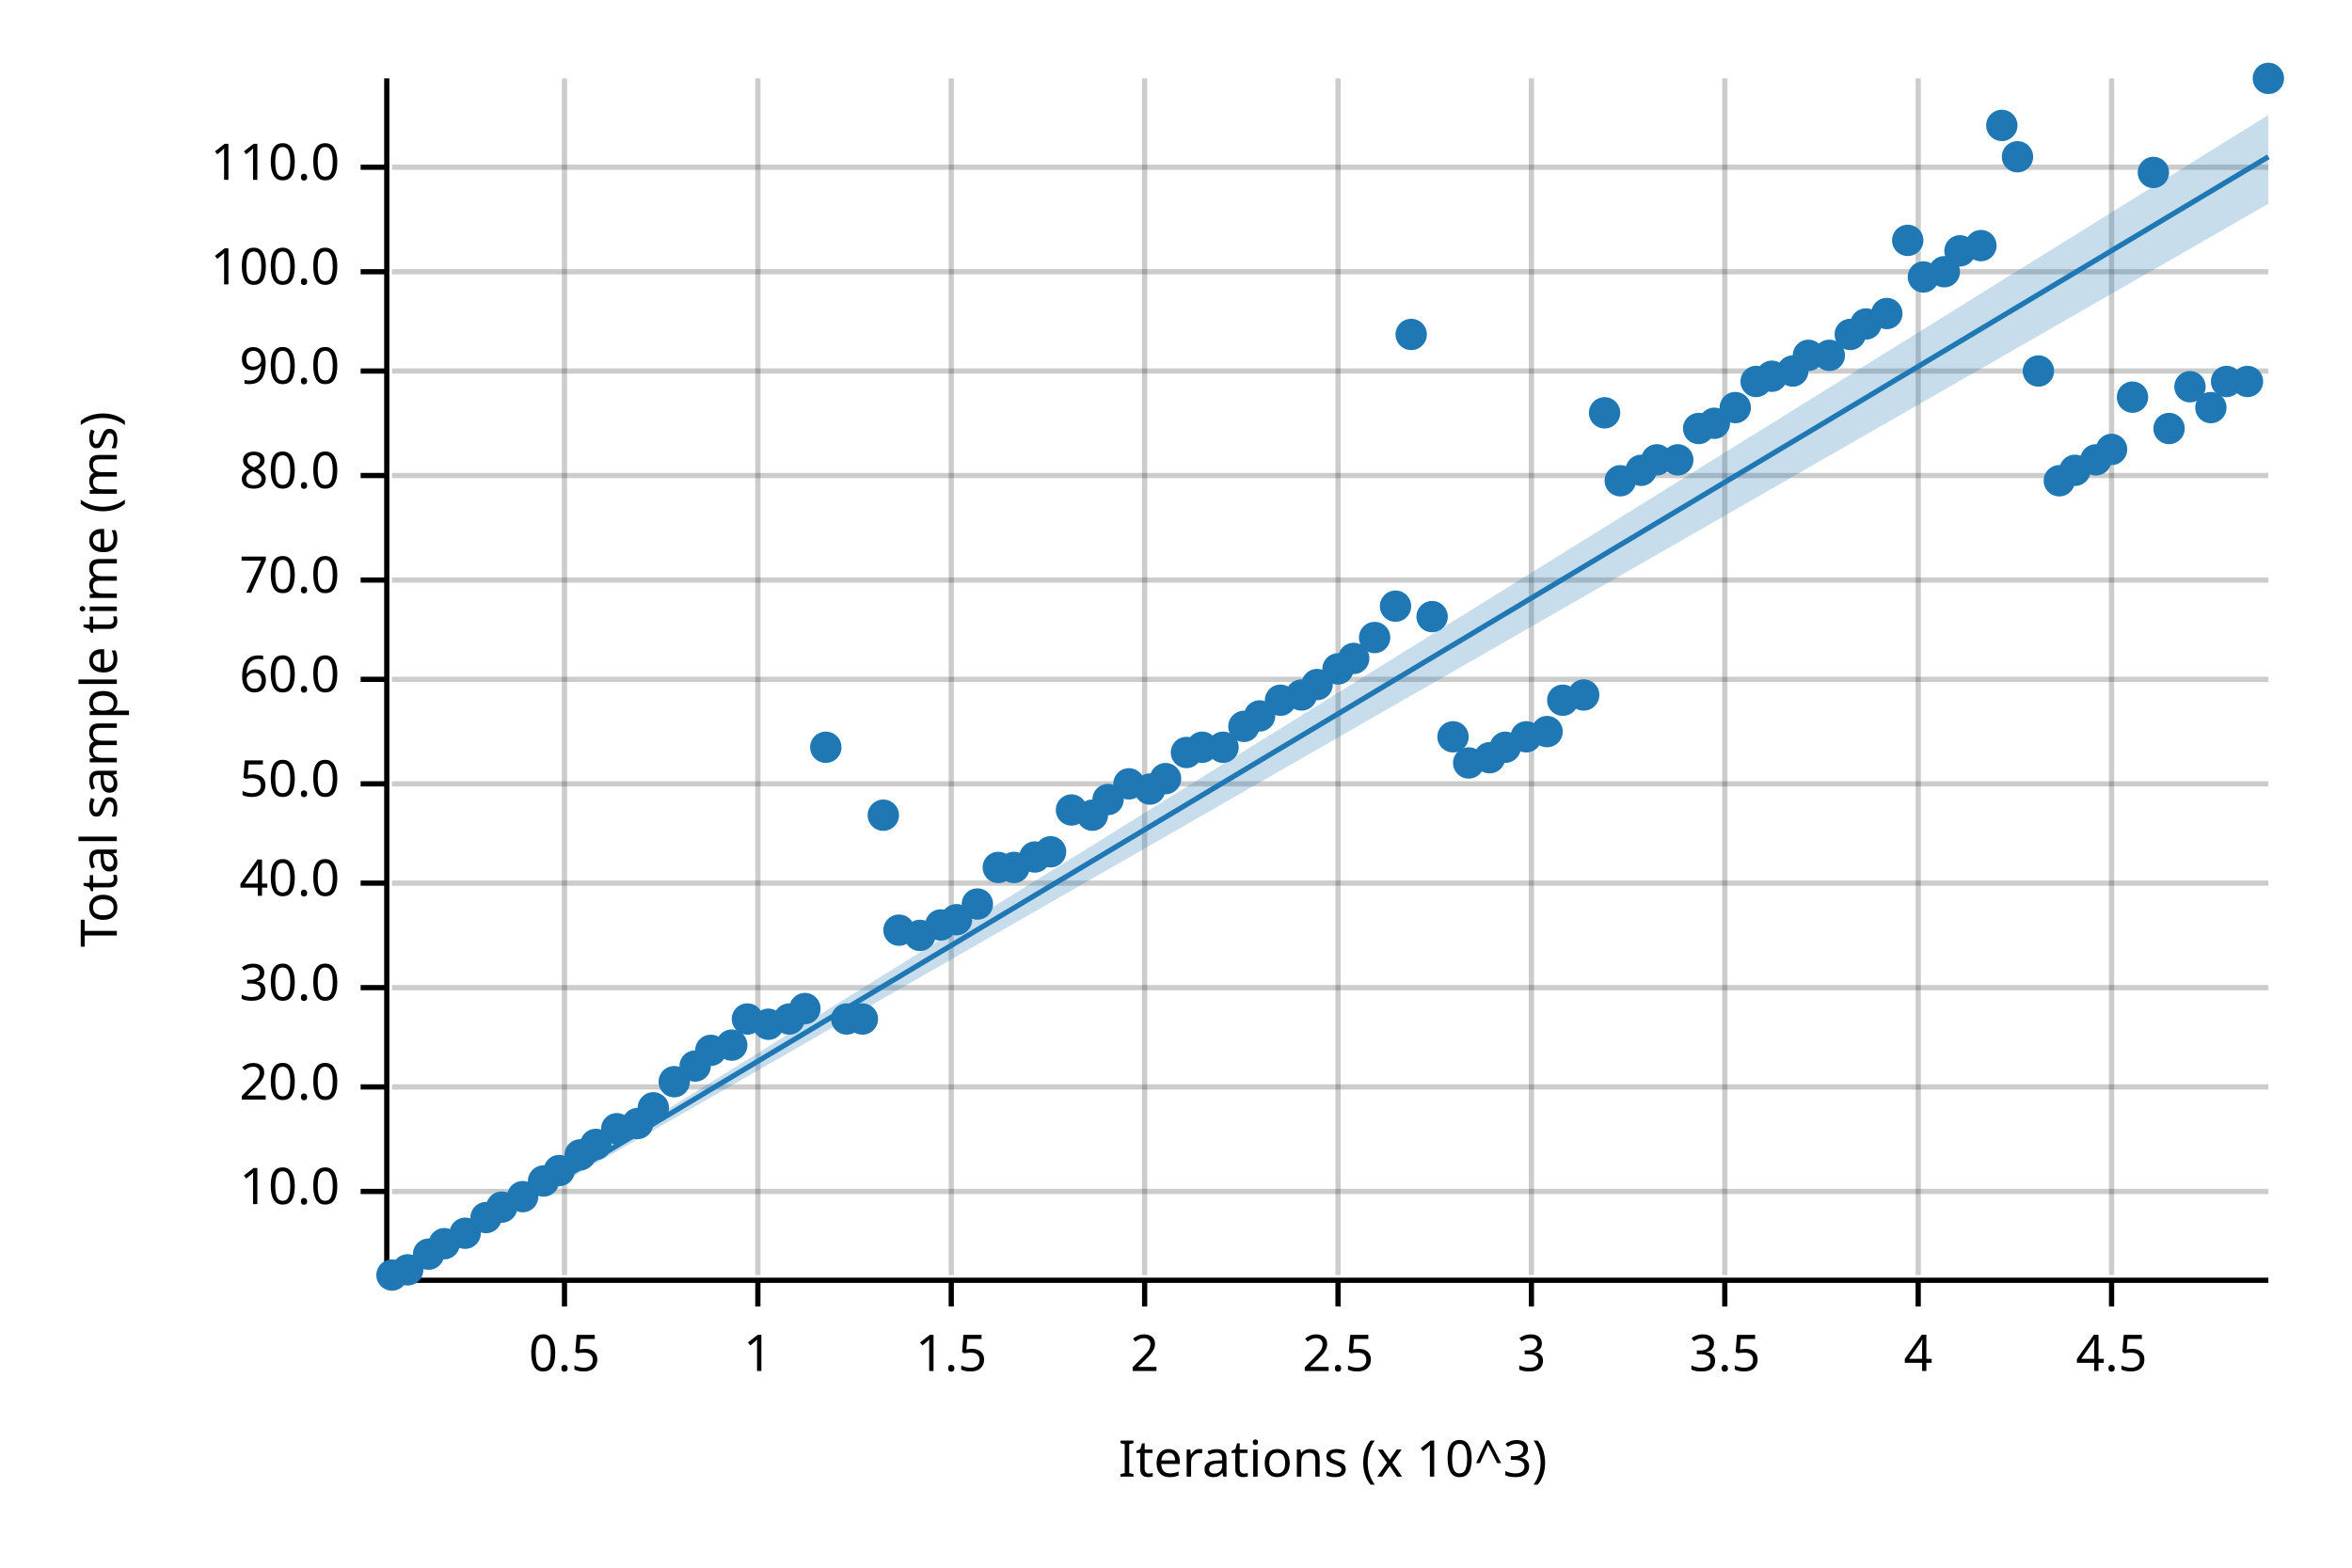
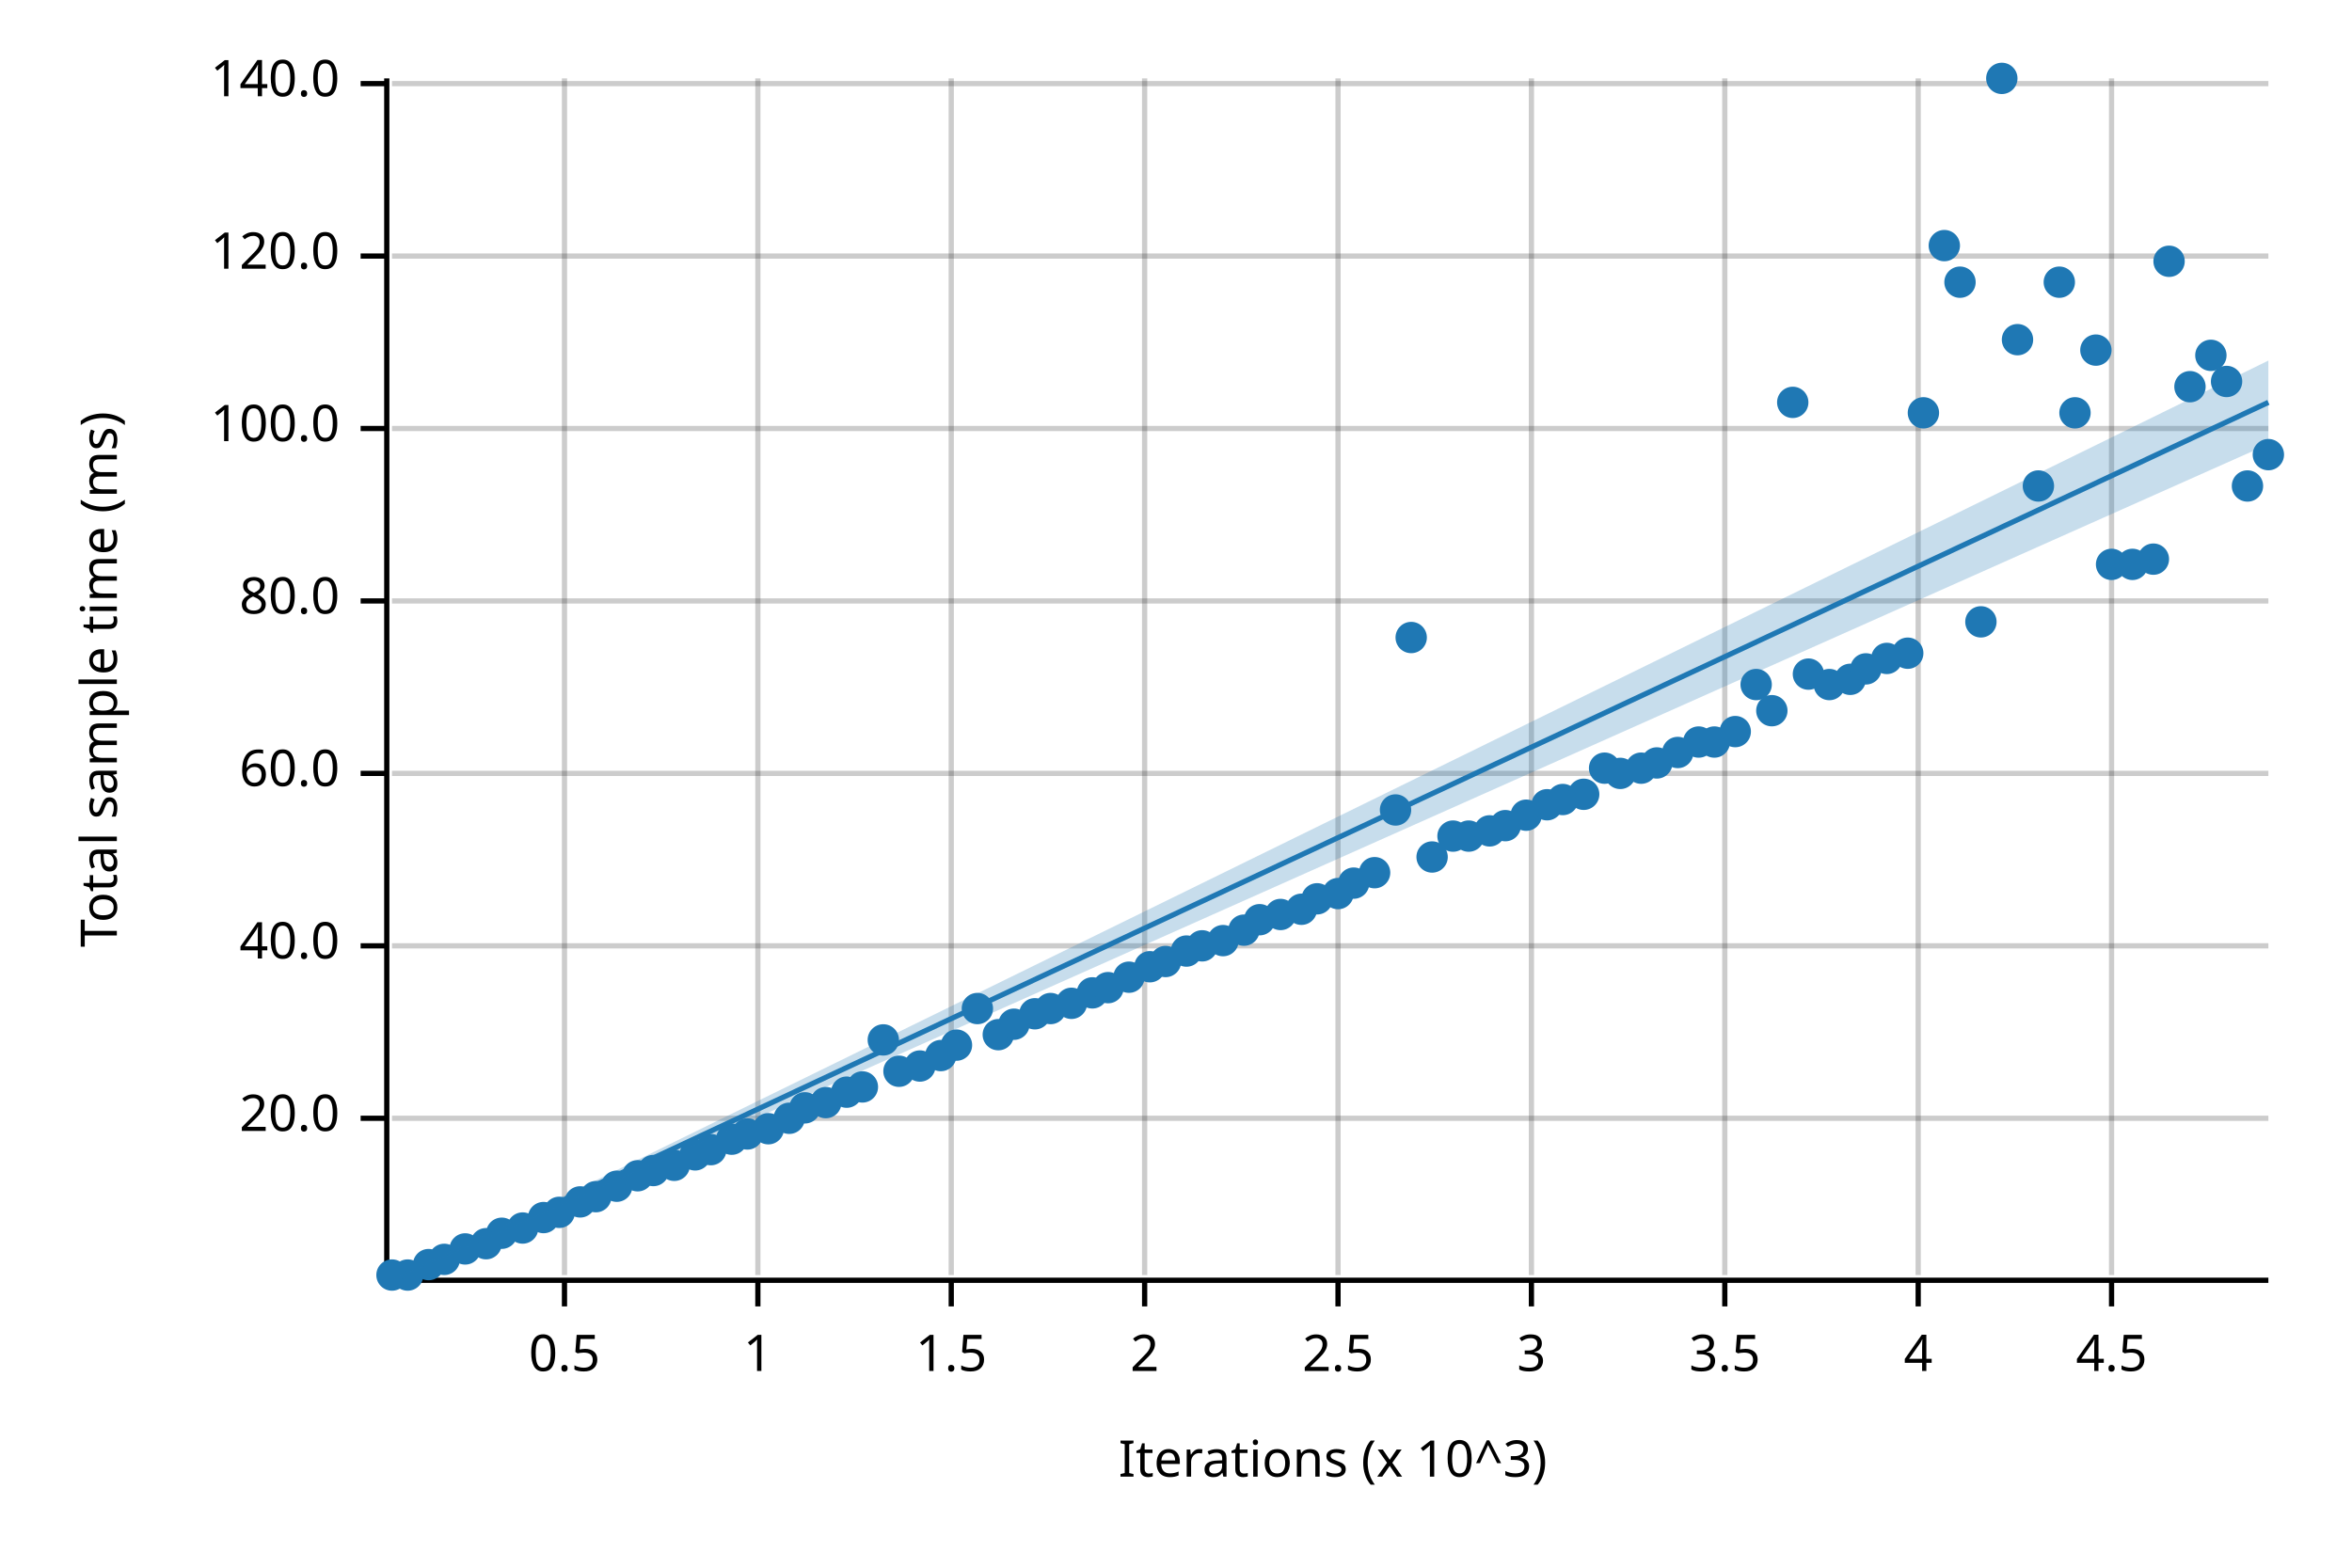
<svg xmlns="http://www.w3.org/2000/svg" width="450" height="300" viewBox="0 0 450 300">
  <text x="15" y="130" dy="0.76em" text-anchor="middle" font-family="sans-serif" font-size="9.677" opacity="1" fill="#000000" transform="rotate(270, 15, 130)">
Total sample time (ms)
</text>
  <text x="255" y="285" dy="-0.5ex" text-anchor="middle" font-family="sans-serif" font-size="9.677" opacity="1" fill="#000000">
Iterations (x 10^3)
</text>
  <line opacity="0.2" stroke="#000000" stroke-width="1" x1="108" y1="244" x2="108" y2="15" />
  <line opacity="0.2" stroke="#000000" stroke-width="1" x1="145" y1="244" x2="145" y2="15" />
  <line opacity="0.2" stroke="#000000" stroke-width="1" x1="182" y1="244" x2="182" y2="15" />
  <line opacity="0.2" stroke="#000000" stroke-width="1" x1="219" y1="244" x2="219" y2="15" />
  <line opacity="0.2" stroke="#000000" stroke-width="1" x1="256" y1="244" x2="256" y2="15" />
  <line opacity="0.2" stroke="#000000" stroke-width="1" x1="293" y1="244" x2="293" y2="15" />
  <line opacity="0.2" stroke="#000000" stroke-width="1" x1="330" y1="244" x2="330" y2="15" />
  <line opacity="0.2" stroke="#000000" stroke-width="1" x1="367" y1="244" x2="367" y2="15" />
  <line opacity="0.2" stroke="#000000" stroke-width="1" x1="404" y1="244" x2="404" y2="15" />
-   <line opacity="0.2" stroke="#000000" stroke-width="1" x1="75" y1="228" x2="434" y2="228" />
-   <line opacity="0.2" stroke="#000000" stroke-width="1" x1="75" y1="208" x2="434" y2="208" />
-   <line opacity="0.2" stroke="#000000" stroke-width="1" x1="75" y1="189" x2="434" y2="189" />
-   <line opacity="0.2" stroke="#000000" stroke-width="1" x1="75" y1="169" x2="434" y2="169" />
-   <line opacity="0.2" stroke="#000000" stroke-width="1" x1="75" y1="150" x2="434" y2="150" />
-   <line opacity="0.2" stroke="#000000" stroke-width="1" x1="75" y1="130" x2="434" y2="130" />
-   <line opacity="0.2" stroke="#000000" stroke-width="1" x1="75" y1="111" x2="434" y2="111" />
-   <line opacity="0.2" stroke="#000000" stroke-width="1" x1="75" y1="91" x2="434" y2="91" />
-   <line opacity="0.2" stroke="#000000" stroke-width="1" x1="75" y1="71" x2="434" y2="71" />
-   <line opacity="0.2" stroke="#000000" stroke-width="1" x1="75" y1="52" x2="434" y2="52" />
-   <line opacity="0.2" stroke="#000000" stroke-width="1" x1="75" y1="32" x2="434" y2="32" />
+   <line opacity="0.2" stroke="#000000" stroke-width="1" x1="75" y1="214" x2="434" y2="214" />
+   <line opacity="0.2" stroke="#000000" stroke-width="1" x1="75" y1="181" x2="434" y2="181" />
+   <line opacity="0.2" stroke="#000000" stroke-width="1" x1="75" y1="148" x2="434" y2="148" />
+   <line opacity="0.2" stroke="#000000" stroke-width="1" x1="75" y1="115" x2="434" y2="115" />
+   <line opacity="0.2" stroke="#000000" stroke-width="1" x1="75" y1="82" x2="434" y2="82" />
+   <line opacity="0.2" stroke="#000000" stroke-width="1" x1="75" y1="49" x2="434" y2="49" />
+   <line opacity="0.2" stroke="#000000" stroke-width="1" x1="75" y1="16" x2="434" y2="16" />
  <polyline fill="none" opacity="1" stroke="#000000" stroke-width="1" points="74,15 74,244 " />
-   <text x="65" y="228" dy="0.5ex" text-anchor="end" font-family="sans-serif" font-size="9.677" opacity="1" fill="#000000">
- 10.0
- </text>
-   <polyline fill="none" opacity="1" stroke="#000000" stroke-width="1" points="69,228 74,228 " />
-   <text x="65" y="208" dy="0.5ex" text-anchor="end" font-family="sans-serif" font-size="9.677" opacity="1" fill="#000000">
+   <text x="65" y="214" dy="0.5ex" text-anchor="end" font-family="sans-serif" font-size="9.677" opacity="1" fill="#000000">
20.0
</text>
-   <polyline fill="none" opacity="1" stroke="#000000" stroke-width="1" points="69,208 74,208 " />
-   <text x="65" y="189" dy="0.5ex" text-anchor="end" font-family="sans-serif" font-size="9.677" opacity="1" fill="#000000">
- 30.0
- </text>
-   <polyline fill="none" opacity="1" stroke="#000000" stroke-width="1" points="69,189 74,189 " />
-   <text x="65" y="169" dy="0.5ex" text-anchor="end" font-family="sans-serif" font-size="9.677" opacity="1" fill="#000000">
+   <polyline fill="none" opacity="1" stroke="#000000" stroke-width="1" points="69,214 74,214 " />
+   <text x="65" y="181" dy="0.5ex" text-anchor="end" font-family="sans-serif" font-size="9.677" opacity="1" fill="#000000">
40.0
</text>
-   <polyline fill="none" opacity="1" stroke="#000000" stroke-width="1" points="69,169 74,169 " />
-   <text x="65" y="150" dy="0.5ex" text-anchor="end" font-family="sans-serif" font-size="9.677" opacity="1" fill="#000000">
- 50.0
- </text>
-   <polyline fill="none" opacity="1" stroke="#000000" stroke-width="1" points="69,150 74,150 " />
-   <text x="65" y="130" dy="0.5ex" text-anchor="end" font-family="sans-serif" font-size="9.677" opacity="1" fill="#000000">
+   <polyline fill="none" opacity="1" stroke="#000000" stroke-width="1" points="69,181 74,181 " />
+   <text x="65" y="148" dy="0.5ex" text-anchor="end" font-family="sans-serif" font-size="9.677" opacity="1" fill="#000000">
60.0
</text>
-   <polyline fill="none" opacity="1" stroke="#000000" stroke-width="1" points="69,130 74,130 " />
-   <text x="65" y="111" dy="0.5ex" text-anchor="end" font-family="sans-serif" font-size="9.677" opacity="1" fill="#000000">
- 70.0
- </text>
-   <polyline fill="none" opacity="1" stroke="#000000" stroke-width="1" points="69,111 74,111 " />
-   <text x="65" y="91" dy="0.5ex" text-anchor="end" font-family="sans-serif" font-size="9.677" opacity="1" fill="#000000">
+   <polyline fill="none" opacity="1" stroke="#000000" stroke-width="1" points="69,148 74,148 " />
+   <text x="65" y="115" dy="0.5ex" text-anchor="end" font-family="sans-serif" font-size="9.677" opacity="1" fill="#000000">
80.0
</text>
-   <polyline fill="none" opacity="1" stroke="#000000" stroke-width="1" points="69,91 74,91 " />
-   <text x="65" y="71" dy="0.5ex" text-anchor="end" font-family="sans-serif" font-size="9.677" opacity="1" fill="#000000">
- 90.0
- </text>
-   <polyline fill="none" opacity="1" stroke="#000000" stroke-width="1" points="69,71 74,71 " />
-   <text x="65" y="52" dy="0.5ex" text-anchor="end" font-family="sans-serif" font-size="9.677" opacity="1" fill="#000000">
+   <polyline fill="none" opacity="1" stroke="#000000" stroke-width="1" points="69,115 74,115 " />
+   <text x="65" y="82" dy="0.5ex" text-anchor="end" font-family="sans-serif" font-size="9.677" opacity="1" fill="#000000">
100.0
</text>
-   <polyline fill="none" opacity="1" stroke="#000000" stroke-width="1" points="69,52 74,52 " />
-   <text x="65" y="32" dy="0.5ex" text-anchor="end" font-family="sans-serif" font-size="9.677" opacity="1" fill="#000000">
- 110.0
+   <polyline fill="none" opacity="1" stroke="#000000" stroke-width="1" points="69,82 74,82 " />
+   <text x="65" y="49" dy="0.5ex" text-anchor="end" font-family="sans-serif" font-size="9.677" opacity="1" fill="#000000">
+ 120.0
</text>
-   <polyline fill="none" opacity="1" stroke="#000000" stroke-width="1" points="69,32 74,32 " />
+   <polyline fill="none" opacity="1" stroke="#000000" stroke-width="1" points="69,49 74,49 " />
+   <text x="65" y="16" dy="0.5ex" text-anchor="end" font-family="sans-serif" font-size="9.677" opacity="1" fill="#000000">
+ 140.0
+ </text>
+   <polyline fill="none" opacity="1" stroke="#000000" stroke-width="1" points="69,16 74,16 " />
  <polyline fill="none" opacity="1" stroke="#000000" stroke-width="1" points="75,245 434,245 " />
  <text x="108" y="255" dy="0.76em" text-anchor="middle" font-family="sans-serif" font-size="9.677" opacity="1" fill="#000000">
0.5
</text>
  <polyline fill="none" opacity="1" stroke="#000000" stroke-width="1" points="108,245 108,250 " />
  <text x="145" y="255" dy="0.76em" text-anchor="middle" font-family="sans-serif" font-size="9.677" opacity="1" fill="#000000">
1
</text>
  <polyline fill="none" opacity="1" stroke="#000000" stroke-width="1" points="145,245 145,250 " />
  <text x="182" y="255" dy="0.76em" text-anchor="middle" font-family="sans-serif" font-size="9.677" opacity="1" fill="#000000">
1.5
</text>
  <polyline fill="none" opacity="1" stroke="#000000" stroke-width="1" points="182,245 182,250 " />
  <text x="219" y="255" dy="0.76em" text-anchor="middle" font-family="sans-serif" font-size="9.677" opacity="1" fill="#000000">
2
</text>
  <polyline fill="none" opacity="1" stroke="#000000" stroke-width="1" points="219,245 219,250 " />
  <text x="256" y="255" dy="0.76em" text-anchor="middle" font-family="sans-serif" font-size="9.677" opacity="1" fill="#000000">
2.5
</text>
  <polyline fill="none" opacity="1" stroke="#000000" stroke-width="1" points="256,245 256,250 " />
  <text x="293" y="255" dy="0.76em" text-anchor="middle" font-family="sans-serif" font-size="9.677" opacity="1" fill="#000000">
3
</text>
  <polyline fill="none" opacity="1" stroke="#000000" stroke-width="1" points="293,245 293,250 " />
  <text x="330" y="255" dy="0.76em" text-anchor="middle" font-family="sans-serif" font-size="9.677" opacity="1" fill="#000000">
3.5
</text>
  <polyline fill="none" opacity="1" stroke="#000000" stroke-width="1" points="330,245 330,250 " />
  <text x="367" y="255" dy="0.76em" text-anchor="middle" font-family="sans-serif" font-size="9.677" opacity="1" fill="#000000">
4
</text>
  <polyline fill="none" opacity="1" stroke="#000000" stroke-width="1" points="367,245 367,250 " />
  <text x="404" y="255" dy="0.76em" text-anchor="middle" font-family="sans-serif" font-size="9.677" opacity="1" fill="#000000">
4.5
</text>
  <polyline fill="none" opacity="1" stroke="#000000" stroke-width="1" points="404,245 404,250 " />
  <circle cx="75" cy="244" r="3" opacity="1" fill="#1F78B4" stroke="none" stroke-width="1" />
-   <circle cx="78" cy="243" r="3" opacity="1" fill="#1F78B4" stroke="none" stroke-width="1" />
-   <circle cx="82" cy="240" r="3" opacity="1" fill="#1F78B4" stroke="none" stroke-width="1" />
-   <circle cx="85" cy="238" r="3" opacity="1" fill="#1F78B4" stroke="none" stroke-width="1" />
-   <circle cx="89" cy="236" r="3" opacity="1" fill="#1F78B4" stroke="none" stroke-width="1" />
-   <circle cx="93" cy="233" r="3" opacity="1" fill="#1F78B4" stroke="none" stroke-width="1" />
-   <circle cx="96" cy="231" r="3" opacity="1" fill="#1F78B4" stroke="none" stroke-width="1" />
-   <circle cx="100" cy="229" r="3" opacity="1" fill="#1F78B4" stroke="none" stroke-width="1" />
-   <circle cx="104" cy="226" r="3" opacity="1" fill="#1F78B4" stroke="none" stroke-width="1" />
-   <circle cx="107" cy="224" r="3" opacity="1" fill="#1F78B4" stroke="none" stroke-width="1" />
-   <circle cx="111" cy="221" r="3" opacity="1" fill="#1F78B4" stroke="none" stroke-width="1" />
-   <circle cx="114" cy="219" r="3" opacity="1" fill="#1F78B4" stroke="none" stroke-width="1" />
-   <circle cx="118" cy="216" r="3" opacity="1" fill="#1F78B4" stroke="none" stroke-width="1" />
-   <circle cx="122" cy="215" r="3" opacity="1" fill="#1F78B4" stroke="none" stroke-width="1" />
-   <circle cx="125" cy="212" r="3" opacity="1" fill="#1F78B4" stroke="none" stroke-width="1" />
-   <circle cx="129" cy="207" r="3" opacity="1" fill="#1F78B4" stroke="none" stroke-width="1" />
-   <circle cx="133" cy="204" r="3" opacity="1" fill="#1F78B4" stroke="none" stroke-width="1" />
-   <circle cx="136" cy="201" r="3" opacity="1" fill="#1F78B4" stroke="none" stroke-width="1" />
-   <circle cx="140" cy="200" r="3" opacity="1" fill="#1F78B4" stroke="none" stroke-width="1" />
-   <circle cx="143" cy="195" r="3" opacity="1" fill="#1F78B4" stroke="none" stroke-width="1" />
-   <circle cx="147" cy="196" r="3" opacity="1" fill="#1F78B4" stroke="none" stroke-width="1" />
-   <circle cx="151" cy="195" r="3" opacity="1" fill="#1F78B4" stroke="none" stroke-width="1" />
-   <circle cx="154" cy="193" r="3" opacity="1" fill="#1F78B4" stroke="none" stroke-width="1" />
-   <circle cx="158" cy="143" r="3" opacity="1" fill="#1F78B4" stroke="none" stroke-width="1" />
-   <circle cx="162" cy="195" r="3" opacity="1" fill="#1F78B4" stroke="none" stroke-width="1" />
-   <circle cx="165" cy="195" r="3" opacity="1" fill="#1F78B4" stroke="none" stroke-width="1" />
-   <circle cx="169" cy="156" r="3" opacity="1" fill="#1F78B4" stroke="none" stroke-width="1" />
-   <circle cx="172" cy="178" r="3" opacity="1" fill="#1F78B4" stroke="none" stroke-width="1" />
-   <circle cx="176" cy="179" r="3" opacity="1" fill="#1F78B4" stroke="none" stroke-width="1" />
-   <circle cx="180" cy="177" r="3" opacity="1" fill="#1F78B4" stroke="none" stroke-width="1" />
-   <circle cx="183" cy="176" r="3" opacity="1" fill="#1F78B4" stroke="none" stroke-width="1" />
-   <circle cx="187" cy="173" r="3" opacity="1" fill="#1F78B4" stroke="none" stroke-width="1" />
-   <circle cx="191" cy="166" r="3" opacity="1" fill="#1F78B4" stroke="none" stroke-width="1" />
-   <circle cx="194" cy="166" r="3" opacity="1" fill="#1F78B4" stroke="none" stroke-width="1" />
-   <circle cx="198" cy="164" r="3" opacity="1" fill="#1F78B4" stroke="none" stroke-width="1" />
-   <circle cx="201" cy="163" r="3" opacity="1" fill="#1F78B4" stroke="none" stroke-width="1" />
-   <circle cx="205" cy="155" r="3" opacity="1" fill="#1F78B4" stroke="none" stroke-width="1" />
-   <circle cx="209" cy="156" r="3" opacity="1" fill="#1F78B4" stroke="none" stroke-width="1" />
-   <circle cx="212" cy="153" r="3" opacity="1" fill="#1F78B4" stroke="none" stroke-width="1" />
-   <circle cx="216" cy="150" r="3" opacity="1" fill="#1F78B4" stroke="none" stroke-width="1" />
-   <circle cx="220" cy="151" r="3" opacity="1" fill="#1F78B4" stroke="none" stroke-width="1" />
-   <circle cx="223" cy="149" r="3" opacity="1" fill="#1F78B4" stroke="none" stroke-width="1" />
-   <circle cx="227" cy="144" r="3" opacity="1" fill="#1F78B4" stroke="none" stroke-width="1" />
-   <circle cx="230" cy="143" r="3" opacity="1" fill="#1F78B4" stroke="none" stroke-width="1" />
-   <circle cx="234" cy="143" r="3" opacity="1" fill="#1F78B4" stroke="none" stroke-width="1" />
-   <circle cx="238" cy="139" r="3" opacity="1" fill="#1F78B4" stroke="none" stroke-width="1" />
-   <circle cx="241" cy="137" r="3" opacity="1" fill="#1F78B4" stroke="none" stroke-width="1" />
-   <circle cx="245" cy="134" r="3" opacity="1" fill="#1F78B4" stroke="none" stroke-width="1" />
-   <circle cx="249" cy="133" r="3" opacity="1" fill="#1F78B4" stroke="none" stroke-width="1" />
-   <circle cx="252" cy="131" r="3" opacity="1" fill="#1F78B4" stroke="none" stroke-width="1" />
-   <circle cx="256" cy="128" r="3" opacity="1" fill="#1F78B4" stroke="none" stroke-width="1" />
-   <circle cx="259" cy="126" r="3" opacity="1" fill="#1F78B4" stroke="none" stroke-width="1" />
-   <circle cx="263" cy="122" r="3" opacity="1" fill="#1F78B4" stroke="none" stroke-width="1" />
-   <circle cx="267" cy="116" r="3" opacity="1" fill="#1F78B4" stroke="none" stroke-width="1" />
-   <circle cx="270" cy="64" r="3" opacity="1" fill="#1F78B4" stroke="none" stroke-width="1" />
-   <circle cx="274" cy="118" r="3" opacity="1" fill="#1F78B4" stroke="none" stroke-width="1" />
-   <circle cx="278" cy="141" r="3" opacity="1" fill="#1F78B4" stroke="none" stroke-width="1" />
-   <circle cx="281" cy="146" r="3" opacity="1" fill="#1F78B4" stroke="none" stroke-width="1" />
-   <circle cx="285" cy="145" r="3" opacity="1" fill="#1F78B4" stroke="none" stroke-width="1" />
-   <circle cx="288" cy="143" r="3" opacity="1" fill="#1F78B4" stroke="none" stroke-width="1" />
-   <circle cx="292" cy="141" r="3" opacity="1" fill="#1F78B4" stroke="none" stroke-width="1" />
-   <circle cx="296" cy="140" r="3" opacity="1" fill="#1F78B4" stroke="none" stroke-width="1" />
-   <circle cx="299" cy="134" r="3" opacity="1" fill="#1F78B4" stroke="none" stroke-width="1" />
-   <circle cx="303" cy="133" r="3" opacity="1" fill="#1F78B4" stroke="none" stroke-width="1" />
-   <circle cx="307" cy="79" r="3" opacity="1" fill="#1F78B4" stroke="none" stroke-width="1" />
-   <circle cx="310" cy="92" r="3" opacity="1" fill="#1F78B4" stroke="none" stroke-width="1" />
-   <circle cx="314" cy="90" r="3" opacity="1" fill="#1F78B4" stroke="none" stroke-width="1" />
-   <circle cx="317" cy="88" r="3" opacity="1" fill="#1F78B4" stroke="none" stroke-width="1" />
-   <circle cx="321" cy="88" r="3" opacity="1" fill="#1F78B4" stroke="none" stroke-width="1" />
-   <circle cx="325" cy="82" r="3" opacity="1" fill="#1F78B4" stroke="none" stroke-width="1" />
-   <circle cx="328" cy="81" r="3" opacity="1" fill="#1F78B4" stroke="none" stroke-width="1" />
-   <circle cx="332" cy="78" r="3" opacity="1" fill="#1F78B4" stroke="none" stroke-width="1" />
-   <circle cx="336" cy="73" r="3" opacity="1" fill="#1F78B4" stroke="none" stroke-width="1" />
-   <circle cx="339" cy="72" r="3" opacity="1" fill="#1F78B4" stroke="none" stroke-width="1" />
-   <circle cx="343" cy="71" r="3" opacity="1" fill="#1F78B4" stroke="none" stroke-width="1" />
-   <circle cx="346" cy="68" r="3" opacity="1" fill="#1F78B4" stroke="none" stroke-width="1" />
-   <circle cx="350" cy="68" r="3" opacity="1" fill="#1F78B4" stroke="none" stroke-width="1" />
-   <circle cx="354" cy="64" r="3" opacity="1" fill="#1F78B4" stroke="none" stroke-width="1" />
-   <circle cx="357" cy="62" r="3" opacity="1" fill="#1F78B4" stroke="none" stroke-width="1" />
-   <circle cx="361" cy="60" r="3" opacity="1" fill="#1F78B4" stroke="none" stroke-width="1" />
-   <circle cx="365" cy="46" r="3" opacity="1" fill="#1F78B4" stroke="none" stroke-width="1" />
-   <circle cx="368" cy="53" r="3" opacity="1" fill="#1F78B4" stroke="none" stroke-width="1" />
-   <circle cx="372" cy="52" r="3" opacity="1" fill="#1F78B4" stroke="none" stroke-width="1" />
-   <circle cx="375" cy="48" r="3" opacity="1" fill="#1F78B4" stroke="none" stroke-width="1" />
-   <circle cx="379" cy="47" r="3" opacity="1" fill="#1F78B4" stroke="none" stroke-width="1" />
-   <circle cx="383" cy="24" r="3" opacity="1" fill="#1F78B4" stroke="none" stroke-width="1" />
-   <circle cx="386" cy="30" r="3" opacity="1" fill="#1F78B4" stroke="none" stroke-width="1" />
-   <circle cx="390" cy="71" r="3" opacity="1" fill="#1F78B4" stroke="none" stroke-width="1" />
-   <circle cx="394" cy="92" r="3" opacity="1" fill="#1F78B4" stroke="none" stroke-width="1" />
-   <circle cx="397" cy="90" r="3" opacity="1" fill="#1F78B4" stroke="none" stroke-width="1" />
-   <circle cx="401" cy="88" r="3" opacity="1" fill="#1F78B4" stroke="none" stroke-width="1" />
-   <circle cx="404" cy="86" r="3" opacity="1" fill="#1F78B4" stroke="none" stroke-width="1" />
-   <circle cx="408" cy="76" r="3" opacity="1" fill="#1F78B4" stroke="none" stroke-width="1" />
-   <circle cx="412" cy="33" r="3" opacity="1" fill="#1F78B4" stroke="none" stroke-width="1" />
-   <circle cx="415" cy="82" r="3" opacity="1" fill="#1F78B4" stroke="none" stroke-width="1" />
+   <circle cx="78" cy="244" r="3" opacity="1" fill="#1F78B4" stroke="none" stroke-width="1" />
+   <circle cx="82" cy="242" r="3" opacity="1" fill="#1F78B4" stroke="none" stroke-width="1" />
+   <circle cx="85" cy="241" r="3" opacity="1" fill="#1F78B4" stroke="none" stroke-width="1" />
+   <circle cx="89" cy="239" r="3" opacity="1" fill="#1F78B4" stroke="none" stroke-width="1" />
+   <circle cx="93" cy="238" r="3" opacity="1" fill="#1F78B4" stroke="none" stroke-width="1" />
+   <circle cx="96" cy="236" r="3" opacity="1" fill="#1F78B4" stroke="none" stroke-width="1" />
+   <circle cx="100" cy="235" r="3" opacity="1" fill="#1F78B4" stroke="none" stroke-width="1" />
+   <circle cx="104" cy="233" r="3" opacity="1" fill="#1F78B4" stroke="none" stroke-width="1" />
+   <circle cx="107" cy="232" r="3" opacity="1" fill="#1F78B4" stroke="none" stroke-width="1" />
+   <circle cx="111" cy="230" r="3" opacity="1" fill="#1F78B4" stroke="none" stroke-width="1" />
+   <circle cx="114" cy="229" r="3" opacity="1" fill="#1F78B4" stroke="none" stroke-width="1" />
+   <circle cx="118" cy="227" r="3" opacity="1" fill="#1F78B4" stroke="none" stroke-width="1" />
+   <circle cx="122" cy="225" r="3" opacity="1" fill="#1F78B4" stroke="none" stroke-width="1" />
+   <circle cx="125" cy="224" r="3" opacity="1" fill="#1F78B4" stroke="none" stroke-width="1" />
+   <circle cx="129" cy="223" r="3" opacity="1" fill="#1F78B4" stroke="none" stroke-width="1" />
+   <circle cx="133" cy="221" r="3" opacity="1" fill="#1F78B4" stroke="none" stroke-width="1" />
+   <circle cx="136" cy="220" r="3" opacity="1" fill="#1F78B4" stroke="none" stroke-width="1" />
+   <circle cx="140" cy="218" r="3" opacity="1" fill="#1F78B4" stroke="none" stroke-width="1" />
+   <circle cx="143" cy="217" r="3" opacity="1" fill="#1F78B4" stroke="none" stroke-width="1" />
+   <circle cx="147" cy="216" r="3" opacity="1" fill="#1F78B4" stroke="none" stroke-width="1" />
+   <circle cx="151" cy="214" r="3" opacity="1" fill="#1F78B4" stroke="none" stroke-width="1" />
+   <circle cx="154" cy="212" r="3" opacity="1" fill="#1F78B4" stroke="none" stroke-width="1" />
+   <circle cx="158" cy="211" r="3" opacity="1" fill="#1F78B4" stroke="none" stroke-width="1" />
+   <circle cx="162" cy="209" r="3" opacity="1" fill="#1F78B4" stroke="none" stroke-width="1" />
+   <circle cx="165" cy="208" r="3" opacity="1" fill="#1F78B4" stroke="none" stroke-width="1" />
+   <circle cx="169" cy="199" r="3" opacity="1" fill="#1F78B4" stroke="none" stroke-width="1" />
+   <circle cx="172" cy="205" r="3" opacity="1" fill="#1F78B4" stroke="none" stroke-width="1" />
+   <circle cx="176" cy="204" r="3" opacity="1" fill="#1F78B4" stroke="none" stroke-width="1" />
+   <circle cx="180" cy="202" r="3" opacity="1" fill="#1F78B4" stroke="none" stroke-width="1" />
+   <circle cx="183" cy="200" r="3" opacity="1" fill="#1F78B4" stroke="none" stroke-width="1" />
+   <circle cx="187" cy="193" r="3" opacity="1" fill="#1F78B4" stroke="none" stroke-width="1" />
+   <circle cx="191" cy="198" r="3" opacity="1" fill="#1F78B4" stroke="none" stroke-width="1" />
+   <circle cx="194" cy="196" r="3" opacity="1" fill="#1F78B4" stroke="none" stroke-width="1" />
+   <circle cx="198" cy="194" r="3" opacity="1" fill="#1F78B4" stroke="none" stroke-width="1" />
+   <circle cx="201" cy="193" r="3" opacity="1" fill="#1F78B4" stroke="none" stroke-width="1" />
+   <circle cx="205" cy="192" r="3" opacity="1" fill="#1F78B4" stroke="none" stroke-width="1" />
+   <circle cx="209" cy="190" r="3" opacity="1" fill="#1F78B4" stroke="none" stroke-width="1" />
+   <circle cx="212" cy="189" r="3" opacity="1" fill="#1F78B4" stroke="none" stroke-width="1" />
+   <circle cx="216" cy="187" r="3" opacity="1" fill="#1F78B4" stroke="none" stroke-width="1" />
+   <circle cx="220" cy="185" r="3" opacity="1" fill="#1F78B4" stroke="none" stroke-width="1" />
+   <circle cx="223" cy="184" r="3" opacity="1" fill="#1F78B4" stroke="none" stroke-width="1" />
+   <circle cx="227" cy="182" r="3" opacity="1" fill="#1F78B4" stroke="none" stroke-width="1" />
+   <circle cx="230" cy="181" r="3" opacity="1" fill="#1F78B4" stroke="none" stroke-width="1" />
+   <circle cx="234" cy="180" r="3" opacity="1" fill="#1F78B4" stroke="none" stroke-width="1" />
+   <circle cx="238" cy="178" r="3" opacity="1" fill="#1F78B4" stroke="none" stroke-width="1" />
+   <circle cx="241" cy="176" r="3" opacity="1" fill="#1F78B4" stroke="none" stroke-width="1" />
+   <circle cx="245" cy="175" r="3" opacity="1" fill="#1F78B4" stroke="none" stroke-width="1" />
+   <circle cx="249" cy="174" r="3" opacity="1" fill="#1F78B4" stroke="none" stroke-width="1" />
+   <circle cx="252" cy="172" r="3" opacity="1" fill="#1F78B4" stroke="none" stroke-width="1" />
+   <circle cx="256" cy="171" r="3" opacity="1" fill="#1F78B4" stroke="none" stroke-width="1" />
+   <circle cx="259" cy="169" r="3" opacity="1" fill="#1F78B4" stroke="none" stroke-width="1" />
+   <circle cx="263" cy="167" r="3" opacity="1" fill="#1F78B4" stroke="none" stroke-width="1" />
+   <circle cx="267" cy="155" r="3" opacity="1" fill="#1F78B4" stroke="none" stroke-width="1" />
+   <circle cx="270" cy="122" r="3" opacity="1" fill="#1F78B4" stroke="none" stroke-width="1" />
+   <circle cx="274" cy="164" r="3" opacity="1" fill="#1F78B4" stroke="none" stroke-width="1" />
+   <circle cx="278" cy="160" r="3" opacity="1" fill="#1F78B4" stroke="none" stroke-width="1" />
+   <circle cx="281" cy="160" r="3" opacity="1" fill="#1F78B4" stroke="none" stroke-width="1" />
+   <circle cx="285" cy="159" r="3" opacity="1" fill="#1F78B4" stroke="none" stroke-width="1" />
+   <circle cx="288" cy="158" r="3" opacity="1" fill="#1F78B4" stroke="none" stroke-width="1" />
+   <circle cx="292" cy="156" r="3" opacity="1" fill="#1F78B4" stroke="none" stroke-width="1" />
+   <circle cx="296" cy="154" r="3" opacity="1" fill="#1F78B4" stroke="none" stroke-width="1" />
+   <circle cx="299" cy="153" r="3" opacity="1" fill="#1F78B4" stroke="none" stroke-width="1" />
+   <circle cx="303" cy="152" r="3" opacity="1" fill="#1F78B4" stroke="none" stroke-width="1" />
+   <circle cx="307" cy="147" r="3" opacity="1" fill="#1F78B4" stroke="none" stroke-width="1" />
+   <circle cx="310" cy="148" r="3" opacity="1" fill="#1F78B4" stroke="none" stroke-width="1" />
+   <circle cx="314" cy="147" r="3" opacity="1" fill="#1F78B4" stroke="none" stroke-width="1" />
+   <circle cx="317" cy="146" r="3" opacity="1" fill="#1F78B4" stroke="none" stroke-width="1" />
+   <circle cx="321" cy="144" r="3" opacity="1" fill="#1F78B4" stroke="none" stroke-width="1" />
+   <circle cx="325" cy="142" r="3" opacity="1" fill="#1F78B4" stroke="none" stroke-width="1" />
+   <circle cx="328" cy="142" r="3" opacity="1" fill="#1F78B4" stroke="none" stroke-width="1" />
+   <circle cx="332" cy="140" r="3" opacity="1" fill="#1F78B4" stroke="none" stroke-width="1" />
+   <circle cx="336" cy="131" r="3" opacity="1" fill="#1F78B4" stroke="none" stroke-width="1" />
+   <circle cx="339" cy="136" r="3" opacity="1" fill="#1F78B4" stroke="none" stroke-width="1" />
+   <circle cx="343" cy="77" r="3" opacity="1" fill="#1F78B4" stroke="none" stroke-width="1" />
+   <circle cx="346" cy="129" r="3" opacity="1" fill="#1F78B4" stroke="none" stroke-width="1" />
+   <circle cx="350" cy="131" r="3" opacity="1" fill="#1F78B4" stroke="none" stroke-width="1" />
+   <circle cx="354" cy="130" r="3" opacity="1" fill="#1F78B4" stroke="none" stroke-width="1" />
+   <circle cx="357" cy="128" r="3" opacity="1" fill="#1F78B4" stroke="none" stroke-width="1" />
+   <circle cx="361" cy="126" r="3" opacity="1" fill="#1F78B4" stroke="none" stroke-width="1" />
+   <circle cx="365" cy="125" r="3" opacity="1" fill="#1F78B4" stroke="none" stroke-width="1" />
+   <circle cx="368" cy="79" r="3" opacity="1" fill="#1F78B4" stroke="none" stroke-width="1" />
+   <circle cx="372" cy="47" r="3" opacity="1" fill="#1F78B4" stroke="none" stroke-width="1" />
+   <circle cx="375" cy="54" r="3" opacity="1" fill="#1F78B4" stroke="none" stroke-width="1" />
+   <circle cx="379" cy="119" r="3" opacity="1" fill="#1F78B4" stroke="none" stroke-width="1" />
+   <circle cx="383" cy="15" r="3" opacity="1" fill="#1F78B4" stroke="none" stroke-width="1" />
+   <circle cx="386" cy="65" r="3" opacity="1" fill="#1F78B4" stroke="none" stroke-width="1" />
+   <circle cx="390" cy="93" r="3" opacity="1" fill="#1F78B4" stroke="none" stroke-width="1" />
+   <circle cx="394" cy="54" r="3" opacity="1" fill="#1F78B4" stroke="none" stroke-width="1" />
+   <circle cx="397" cy="79" r="3" opacity="1" fill="#1F78B4" stroke="none" stroke-width="1" />
+   <circle cx="401" cy="67" r="3" opacity="1" fill="#1F78B4" stroke="none" stroke-width="1" />
+   <circle cx="404" cy="108" r="3" opacity="1" fill="#1F78B4" stroke="none" stroke-width="1" />
+   <circle cx="408" cy="108" r="3" opacity="1" fill="#1F78B4" stroke="none" stroke-width="1" />
+   <circle cx="412" cy="107" r="3" opacity="1" fill="#1F78B4" stroke="none" stroke-width="1" />
+   <circle cx="415" cy="50" r="3" opacity="1" fill="#1F78B4" stroke="none" stroke-width="1" />
  <circle cx="419" cy="74" r="3" opacity="1" fill="#1F78B4" stroke="none" stroke-width="1" />
-   <circle cx="423" cy="78" r="3" opacity="1" fill="#1F78B4" stroke="none" stroke-width="1" />
+   <circle cx="423" cy="68" r="3" opacity="1" fill="#1F78B4" stroke="none" stroke-width="1" />
  <circle cx="426" cy="73" r="3" opacity="1" fill="#1F78B4" stroke="none" stroke-width="1" />
-   <circle cx="430" cy="73" r="3" opacity="1" fill="#1F78B4" stroke="none" stroke-width="1" />
-   <circle cx="434" cy="15" r="3" opacity="1" fill="#1F78B4" stroke="none" stroke-width="1" />
-   <polyline fill="none" opacity="1" stroke="#1F78B4" stroke-width="1" points="75,245 434,30 " />
-   <polygon opacity="0.25" fill="#1F78B4" points="75,245 434,39 434,22 " />
+   <circle cx="430" cy="93" r="3" opacity="1" fill="#1F78B4" stroke="none" stroke-width="1" />
+   <circle cx="434" cy="87" r="3" opacity="1" fill="#1F78B4" stroke="none" stroke-width="1" />
+   <polyline fill="none" opacity="1" stroke="#1F78B4" stroke-width="1" points="75,245 434,77 " />
+   <polygon opacity="0.25" fill="#1F78B4" points="75,245 434,85 434,69 " />
</svg>
